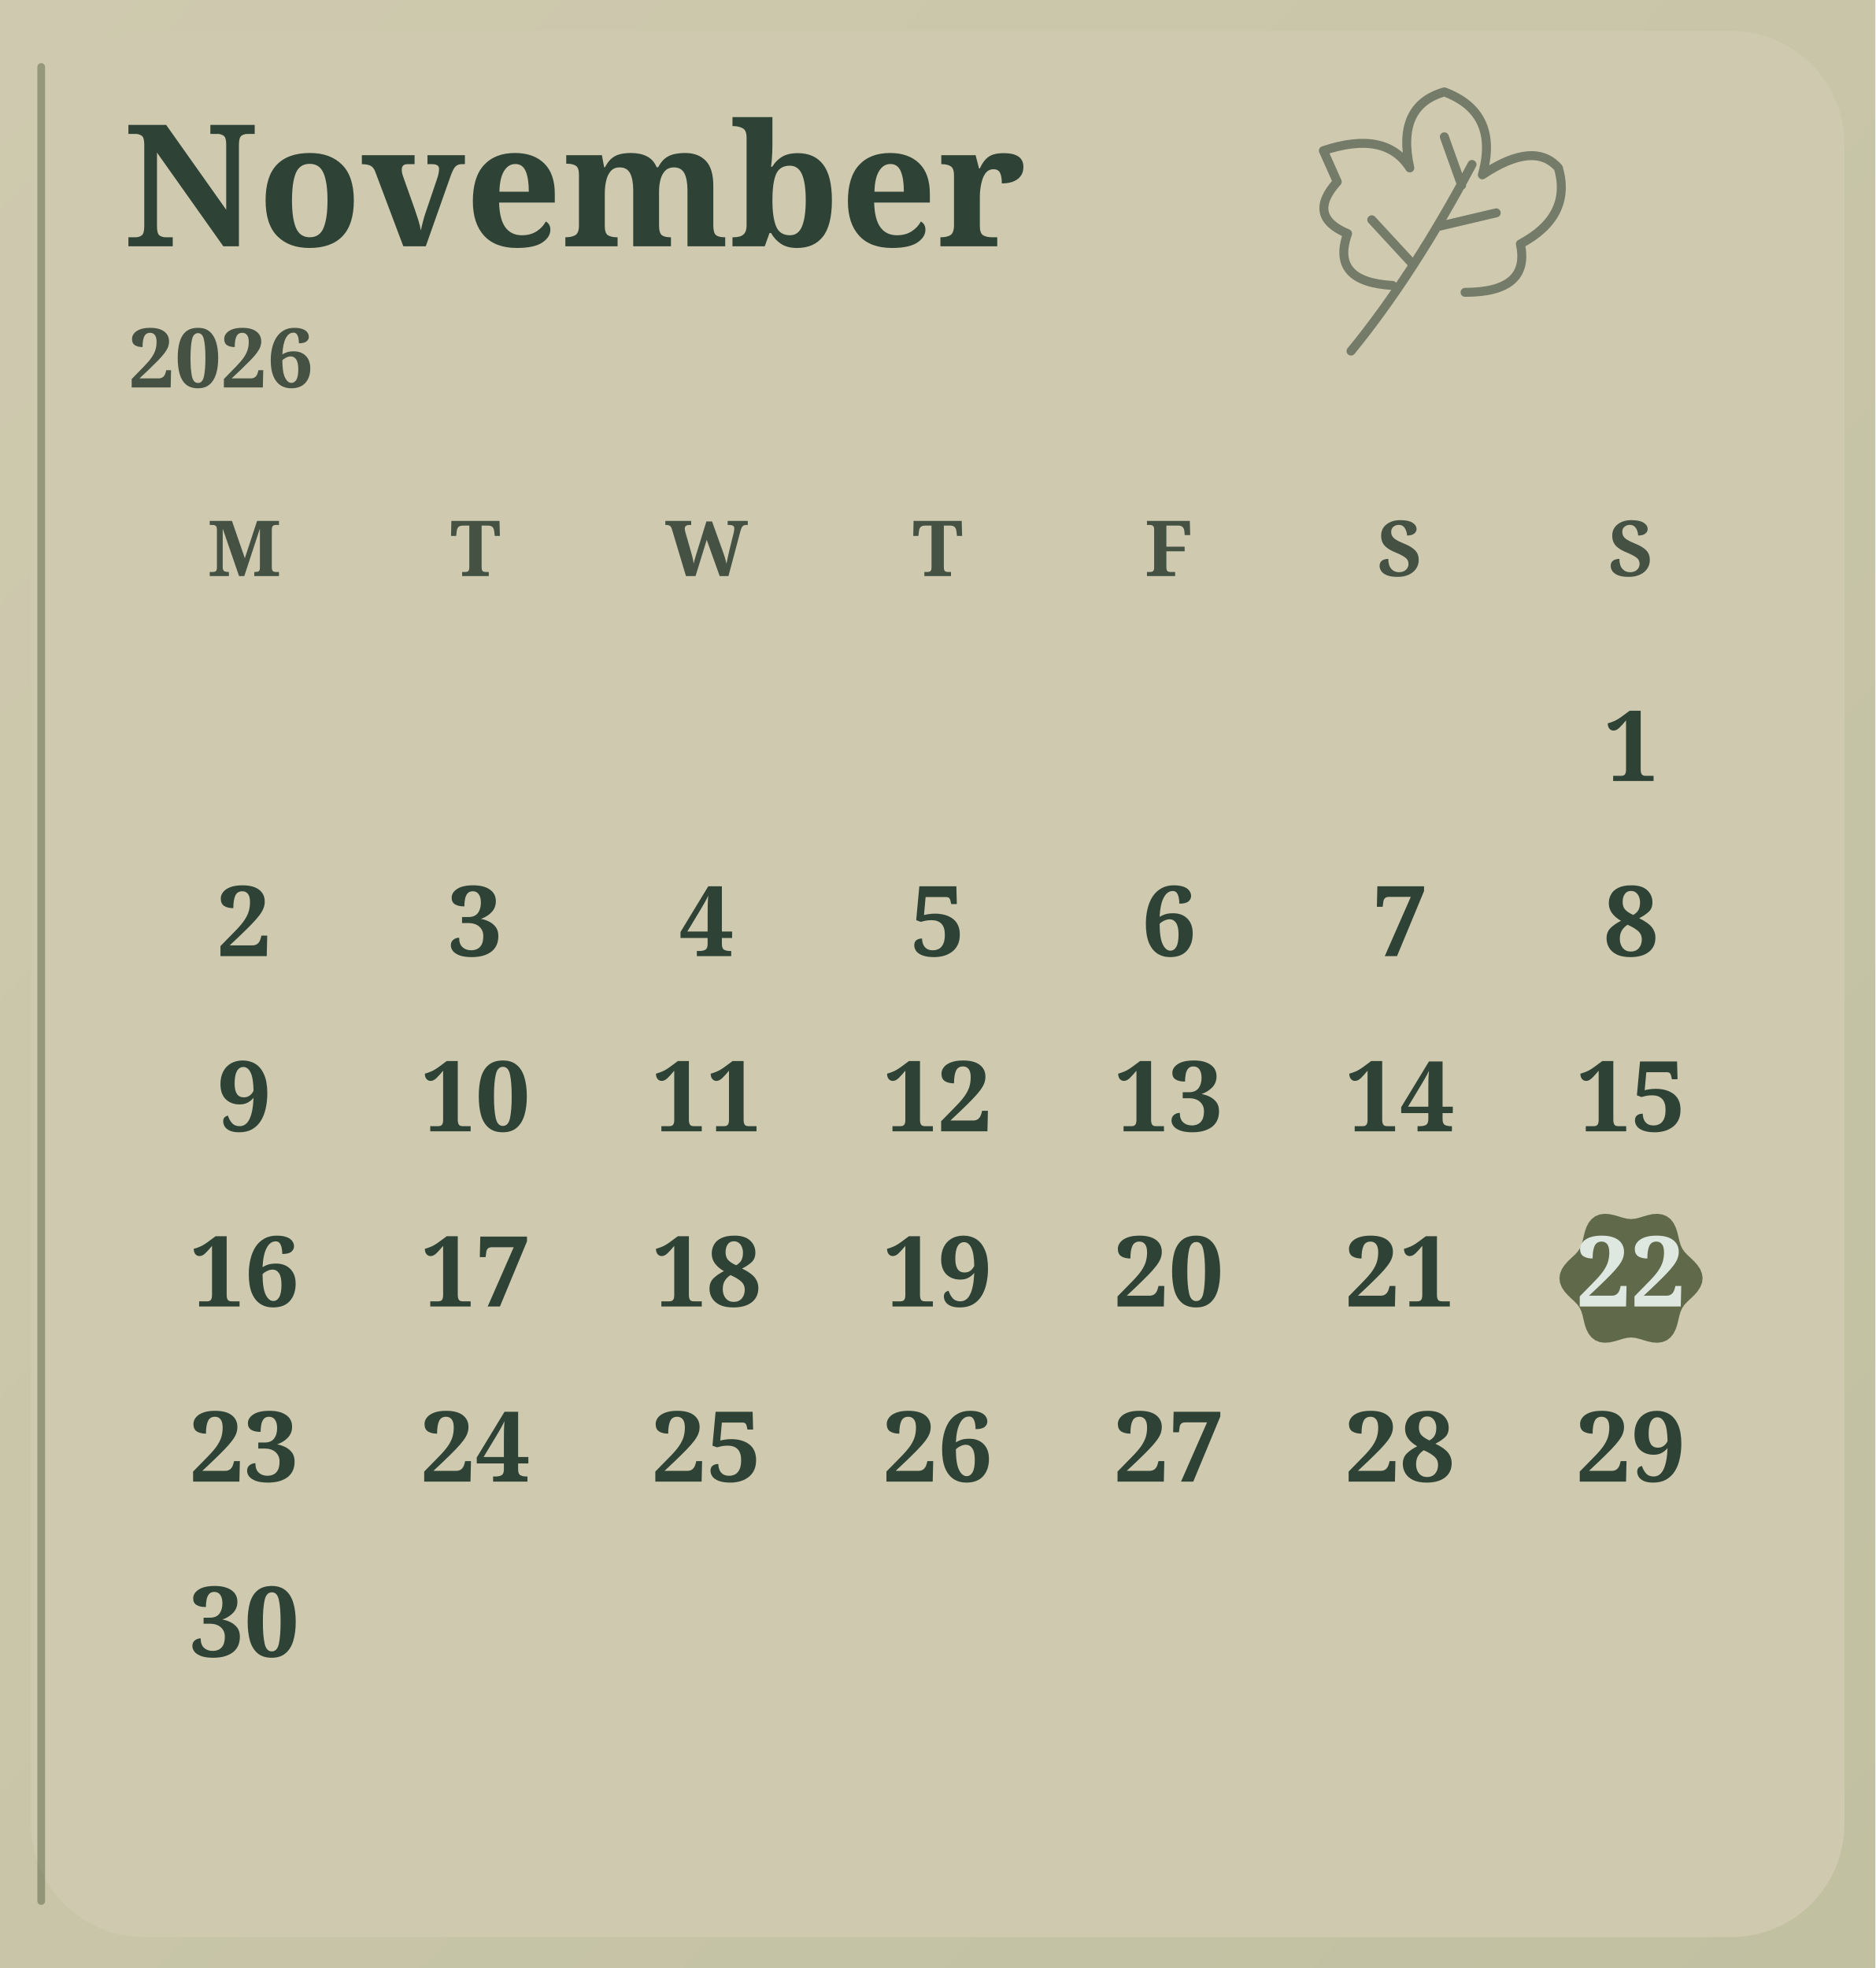
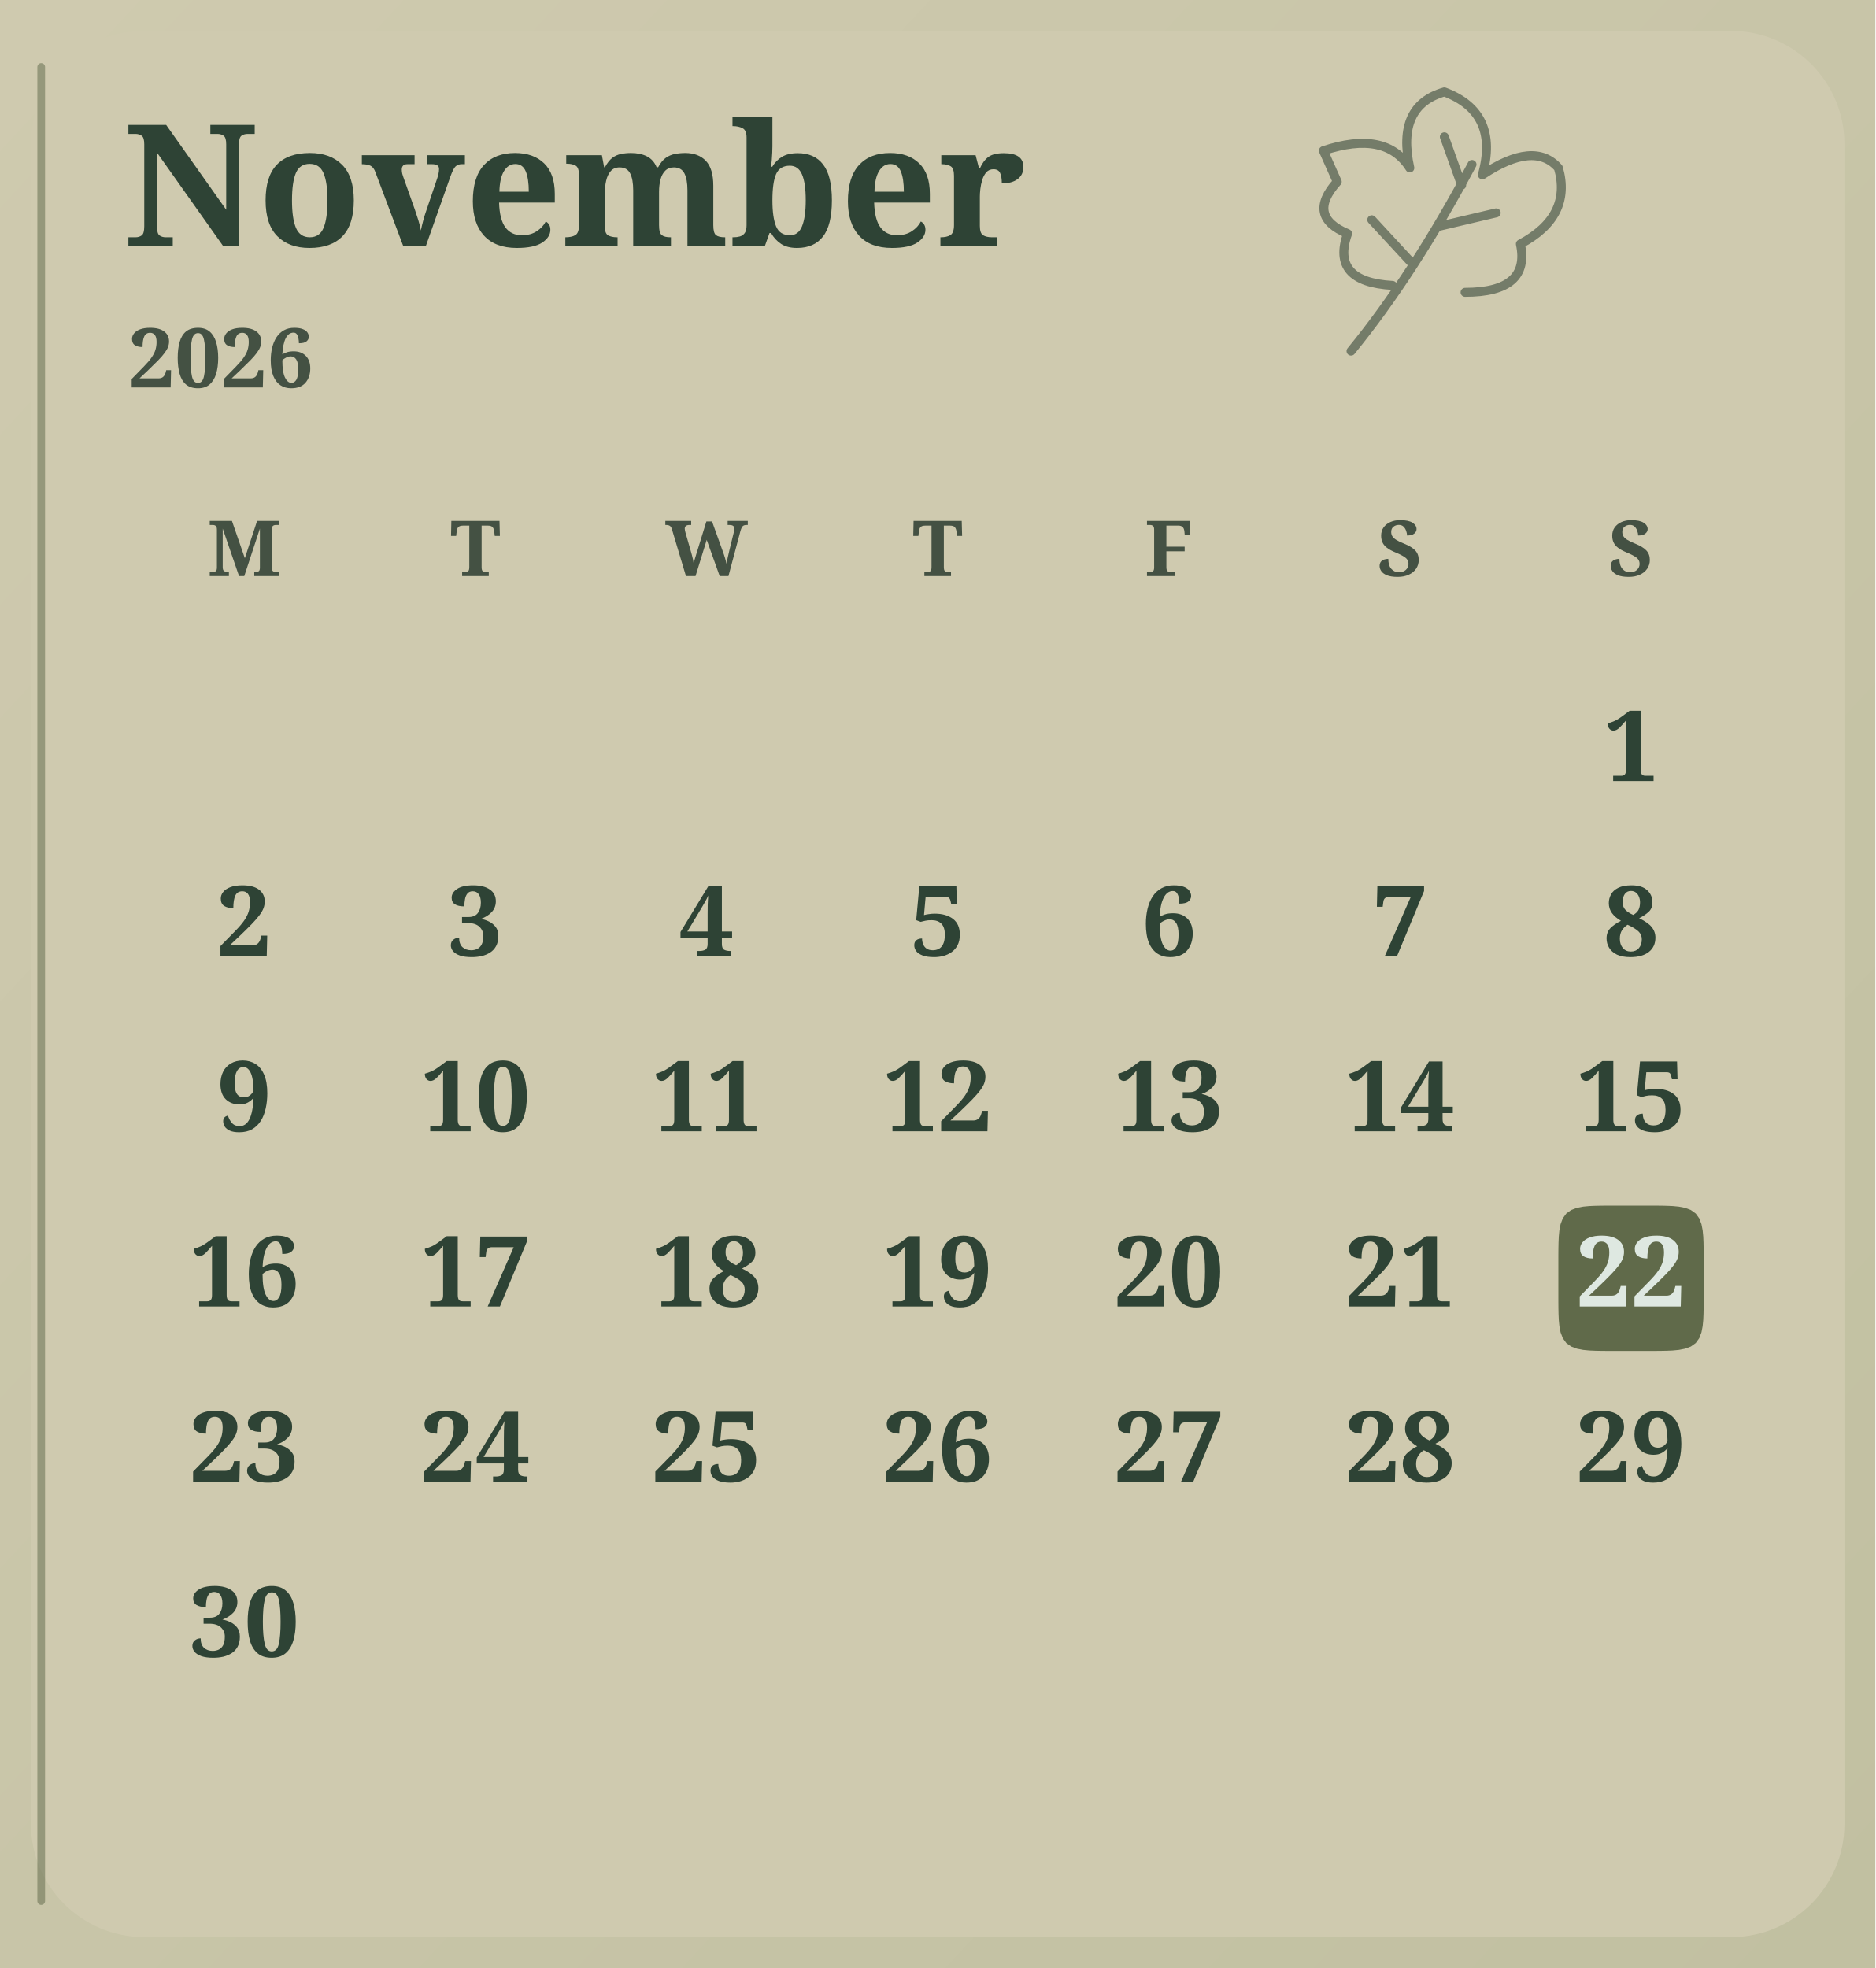
<svg xmlns="http://www.w3.org/2000/svg" width="364" height="382" viewBox="0 0 364 382">
  <defs>
    <linearGradient id="paint" x1="0" y1="0" x2="1" y2="1">
      <stop stop-color="#CFCAAF" />
      <stop offset="1" stop-color="#C1C0A1" />
    </linearGradient>
  </defs>
  <rect width="364" height="382" fill="url(#paint)" />
  <g font-family="Georgia,serif" style="font-variant-numeric:tabular-nums">
    <rect x="6" y="6" width="352" height="370" rx="22" fill="#CFCAAF" opacity="1" />
    <line x1="8" y1="13" x2="8" y2="369" stroke="#606A4A" opacity="0.52" stroke-width="1.5" stroke-linecap="round" />
    <path d="M 25 86 Q 43 64 60 32 M 37 67 Q 19 66 24 52 Q 12 47 21 37 L 17 28 Q 35 22 42 33 Q 38 15 52 11 Q 68 17 63 35 Q 78 25 85 33 Q 89 47 74 55 Q 77 69 58 69 M 43 61 L 31 48 M 50 50 L 67 46 M 57 38 L 52 24" transform="translate(245.46 10.46) scale(0.6708 0.6708)" fill="none" stroke="#445143" stroke-width="2.6" stroke-linecap="round" stroke-linejoin="round" opacity="0.65" />
    <text x="24" y="35" font-size="33" font-weight="700" fill="#2E4335" text-anchor="start" dominant-baseline="central" alignment-baseline="central">November</text>
    <text x="25" y="69" font-size="16" font-weight="600" fill="#445143" text-anchor="start" dominant-baseline="central" alignment-baseline="central">2026</text>
    <text x="47.429" y="106" font-size="15" font-weight="600" fill="#445143" text-anchor="middle" dominant-baseline="central" alignment-baseline="central">M</text>
    <text x="92.286" y="106" font-size="15" font-weight="600" fill="#445143" text-anchor="middle" dominant-baseline="central" alignment-baseline="central">T</text>
    <text x="137.143" y="106" font-size="15" font-weight="600" fill="#445143" text-anchor="middle" dominant-baseline="central" alignment-baseline="central">W</text>
    <text x="182" y="106" font-size="15" font-weight="600" fill="#445143" text-anchor="middle" dominant-baseline="central" alignment-baseline="central">T</text>
    <text x="226.857" y="106" font-size="15" font-weight="600" fill="#445143" text-anchor="middle" dominant-baseline="central" alignment-baseline="central">F</text>
    <text x="271.714" y="106" font-size="15" font-weight="600" fill="#445143" text-anchor="middle" dominant-baseline="central" alignment-baseline="central">S</text>
    <text x="316.571" y="106" font-size="15" font-weight="600" fill="#445143" text-anchor="middle" dominant-baseline="central" alignment-baseline="central">S</text>
    <text x="316.571" y="144.22" font-size="19" font-weight="550" fill="#2E4335" text-anchor="middle" dominant-baseline="central" alignment-baseline="central">1</text>
    <text x="47.429" y="178.22" font-size="19" font-weight="550" fill="#2E4335" text-anchor="middle" dominant-baseline="central" alignment-baseline="central">2</text>
    <text x="92.286" y="178.22" font-size="19" font-weight="550" fill="#2E4335" text-anchor="middle" dominant-baseline="central" alignment-baseline="central">3</text>
    <text x="137.143" y="178.22" font-size="19" font-weight="550" fill="#2E4335" text-anchor="middle" dominant-baseline="central" alignment-baseline="central">4</text>
    <text x="182" y="178.22" font-size="19" font-weight="550" fill="#2E4335" text-anchor="middle" dominant-baseline="central" alignment-baseline="central">5</text>
    <text x="226.857" y="178.22" font-size="19" font-weight="550" fill="#2E4335" text-anchor="middle" dominant-baseline="central" alignment-baseline="central">6</text>
    <text x="271.714" y="178.22" font-size="19" font-weight="550" fill="#2E4335" text-anchor="middle" dominant-baseline="central" alignment-baseline="central">7</text>
    <text x="316.571" y="178.22" font-size="19" font-weight="550" fill="#2E4335" text-anchor="middle" dominant-baseline="central" alignment-baseline="central">8</text>
    <text x="47.429" y="212.22" font-size="19" font-weight="550" fill="#2E4335" text-anchor="middle" dominant-baseline="central" alignment-baseline="central">9</text>
    <text x="92.286" y="212.22" font-size="19" font-weight="550" fill="#2E4335" text-anchor="middle" dominant-baseline="central" alignment-baseline="central">10</text>
    <text x="137.143" y="212.22" font-size="19" font-weight="550" fill="#2E4335" text-anchor="middle" dominant-baseline="central" alignment-baseline="central">11</text>
    <text x="182" y="212.22" font-size="19" font-weight="550" fill="#2E4335" text-anchor="middle" dominant-baseline="central" alignment-baseline="central">12</text>
    <text x="226.857" y="212.22" font-size="19" font-weight="550" fill="#2E4335" text-anchor="middle" dominant-baseline="central" alignment-baseline="central">13</text>
    <text x="271.714" y="212.22" font-size="19" font-weight="550" fill="#2E4335" text-anchor="middle" dominant-baseline="central" alignment-baseline="central">14</text>
    <text x="316.571" y="212.22" font-size="19" font-weight="550" fill="#2E4335" text-anchor="middle" dominant-baseline="central" alignment-baseline="central">15</text>
    <text x="47.429" y="246.22" font-size="19" font-weight="550" fill="#2E4335" text-anchor="middle" dominant-baseline="central" alignment-baseline="central">16</text>
    <text x="92.286" y="246.22" font-size="19" font-weight="550" fill="#2E4335" text-anchor="middle" dominant-baseline="central" alignment-baseline="central">17</text>
    <text x="137.143" y="246.22" font-size="19" font-weight="550" fill="#2E4335" text-anchor="middle" dominant-baseline="central" alignment-baseline="central">18</text>
    <text x="182" y="246.22" font-size="19" font-weight="550" fill="#2E4335" text-anchor="middle" dominant-baseline="central" alignment-baseline="central">19</text>
    <text x="226.857" y="246.22" font-size="19" font-weight="550" fill="#2E4335" text-anchor="middle" dominant-baseline="central" alignment-baseline="central">20</text>
    <text x="271.714" y="246.22" font-size="19" font-weight="550" fill="#2E4335" text-anchor="middle" dominant-baseline="central" alignment-baseline="central">21</text>
-     <path d="M 94.82 50 L 94.43 52.91 L 93.31 55.7 L 91.61 58.28 L 89.55 60.6 L 87.38 62.69 L 85.31 64.62 L 83.52 66.53 L 82.11 68.54 L 81.08 70.77 L 80.32 73.26 L 79.68 76.02 L 78.96 78.96 L 77.98 81.9 L 76.59 84.66 L 74.74 87.02 L 72.41 88.81 L 69.69 89.93 L 66.72 90.36 L 63.64 90.18 L 60.6 89.55 L 57.7 88.71 L 54.99 87.89 L 52.44 87.3 L 50 87.08 L 47.56 87.3 L 45.01 87.89 L 42.3 88.71 L 39.4 89.55 L 36.36 90.18 L 33.28 90.36 L 30.31 89.93 L 27.59 88.81 L 25.26 87.02 L 23.41 84.66 L 22.02 81.9 L 21.04 78.96 L 20.32 76.02 L 19.68 73.26 L 18.92 70.77 L 17.89 68.54 L 16.48 66.53 L 14.69 64.62 L 12.62 62.69 L 10.45 60.6 L 8.39 58.28 L 6.69 55.7 L 5.57 52.91 L 5.18 50 L 5.57 47.09 L 6.69 44.3 L 8.39 41.72 L 10.45 39.4 L 12.62 37.31 L 14.69 35.38 L 16.48 33.47 L 17.89 31.46 L 18.92 29.23 L 19.68 26.74 L 20.32 23.98 L 21.04 21.04 L 22.02 18.1 L 23.41 15.34 L 25.26 12.98 L 27.59 11.19 L 30.31 10.07 L 33.28 9.64 L 36.36 9.82 L 39.4 10.45 L 42.3 11.29 L 45.01 12.11 L 47.56 12.7 L 50 12.92 L 52.44 12.7 L 54.99 12.11 L 57.7 11.29 L 60.6 10.45 L 63.64 9.82 L 66.72 9.64 L 69.69 10.07 L 72.41 11.19 L 74.74 12.98 L 76.59 15.34 L 77.98 18.1 L 78.96 21.04 L 79.68 23.98 L 80.32 26.74 L 81.08 29.23 L 82.11 31.46 L 83.52 33.47 L 85.31 35.38 L 87.38 37.31 L 89.55 39.4 L 91.61 41.72 L 93.31 44.3 L 94.43 47.09 Z" transform="translate(301.0714 232.62) scale(0.31 0.31)" fill="#606A4A" opacity="1" />
+     <path d="M 95.5 50 L 95.5 52.98 L 95.5 55.99 L 95.5 59.05 L 95.5 62.19 L 95.49 65.44 L 95.46 68.83 L 95.39 72.38 L 95.23 76.11 L 94.86 79.97 L 94.11 83.85 L 92.74 87.49 L 90.54 90.54 L 87.49 92.74 L 83.85 94.11 L 79.97 94.86 L 76.11 95.23 L 72.38 95.39 L 68.83 95.46 L 65.44 95.49 L 62.19 95.5 L 59.05 95.5 L 55.99 95.5 L 52.98 95.5 L 50 95.5 L 47.02 95.5 L 44.01 95.5 L 40.95 95.5 L 37.81 95.5 L 34.56 95.49 L 31.17 95.46 L 27.62 95.39 L 23.89 95.23 L 20.03 94.86 L 16.15 94.11 L 12.51 92.74 L 9.46 90.54 L 7.26 87.49 L 5.89 83.85 L 5.14 79.97 L 4.77 76.11 L 4.61 72.38 L 4.54 68.83 L 4.51 65.44 L 4.5 62.19 L 4.5 59.05 L 4.5 55.99 L 4.5 52.98 L 4.5 50 L 4.5 47.02 L 4.5 44.01 L 4.5 40.95 L 4.5 37.81 L 4.51 34.56 L 4.54 31.17 L 4.61 27.62 L 4.77 23.89 L 5.14 20.03 L 5.89 16.15 L 7.26 12.51 L 9.46 9.46 L 12.51 7.26 L 16.15 5.89 L 20.03 5.14 L 23.89 4.77 L 27.62 4.61 L 31.17 4.54 L 34.56 4.51 L 37.81 4.5 L 40.95 4.5 L 44.01 4.5 L 47.02 4.5 L 50 4.5 L 52.98 4.5 L 55.99 4.5 L 59.05 4.5 L 62.19 4.5 L 65.44 4.51 L 68.83 4.54 L 72.38 4.61 L 76.11 4.77 L 79.97 5.14 L 83.85 5.89 L 87.49 7.26 L 90.54 9.46 L 92.74 12.51 L 94.11 16.15 L 94.86 20.03 L 95.23 23.89 L 95.39 27.62 L 95.46 31.17 L 95.49 34.56 L 95.5 37.81 L 95.5 40.95 L 95.5 44.01 L 95.5 47.02 Z" transform="translate(301.0714 232.62) scale(0.31 0.31)" fill="#606A4A" opacity="1" />
    <text x="316.571" y="246.22" font-size="19" font-weight="700" fill="#DEE8E1" text-anchor="middle" dominant-baseline="central" alignment-baseline="central">22</text>
    <text x="47.429" y="280.22" font-size="19" font-weight="550" fill="#2E4335" text-anchor="middle" dominant-baseline="central" alignment-baseline="central">23</text>
    <text x="92.286" y="280.22" font-size="19" font-weight="550" fill="#2E4335" text-anchor="middle" dominant-baseline="central" alignment-baseline="central">24</text>
    <text x="137.143" y="280.22" font-size="19" font-weight="550" fill="#2E4335" text-anchor="middle" dominant-baseline="central" alignment-baseline="central">25</text>
    <text x="182" y="280.22" font-size="19" font-weight="550" fill="#2E4335" text-anchor="middle" dominant-baseline="central" alignment-baseline="central">26</text>
    <text x="226.857" y="280.22" font-size="19" font-weight="550" fill="#2E4335" text-anchor="middle" dominant-baseline="central" alignment-baseline="central">27</text>
    <text x="271.714" y="280.22" font-size="19" font-weight="550" fill="#2E4335" text-anchor="middle" dominant-baseline="central" alignment-baseline="central">28</text>
    <text x="316.571" y="280.22" font-size="19" font-weight="550" fill="#2E4335" text-anchor="middle" dominant-baseline="central" alignment-baseline="central">29</text>
    <text x="47.429" y="314.22" font-size="19" font-weight="550" fill="#2E4335" text-anchor="middle" dominant-baseline="central" alignment-baseline="central">30</text>
  </g>
</svg>
